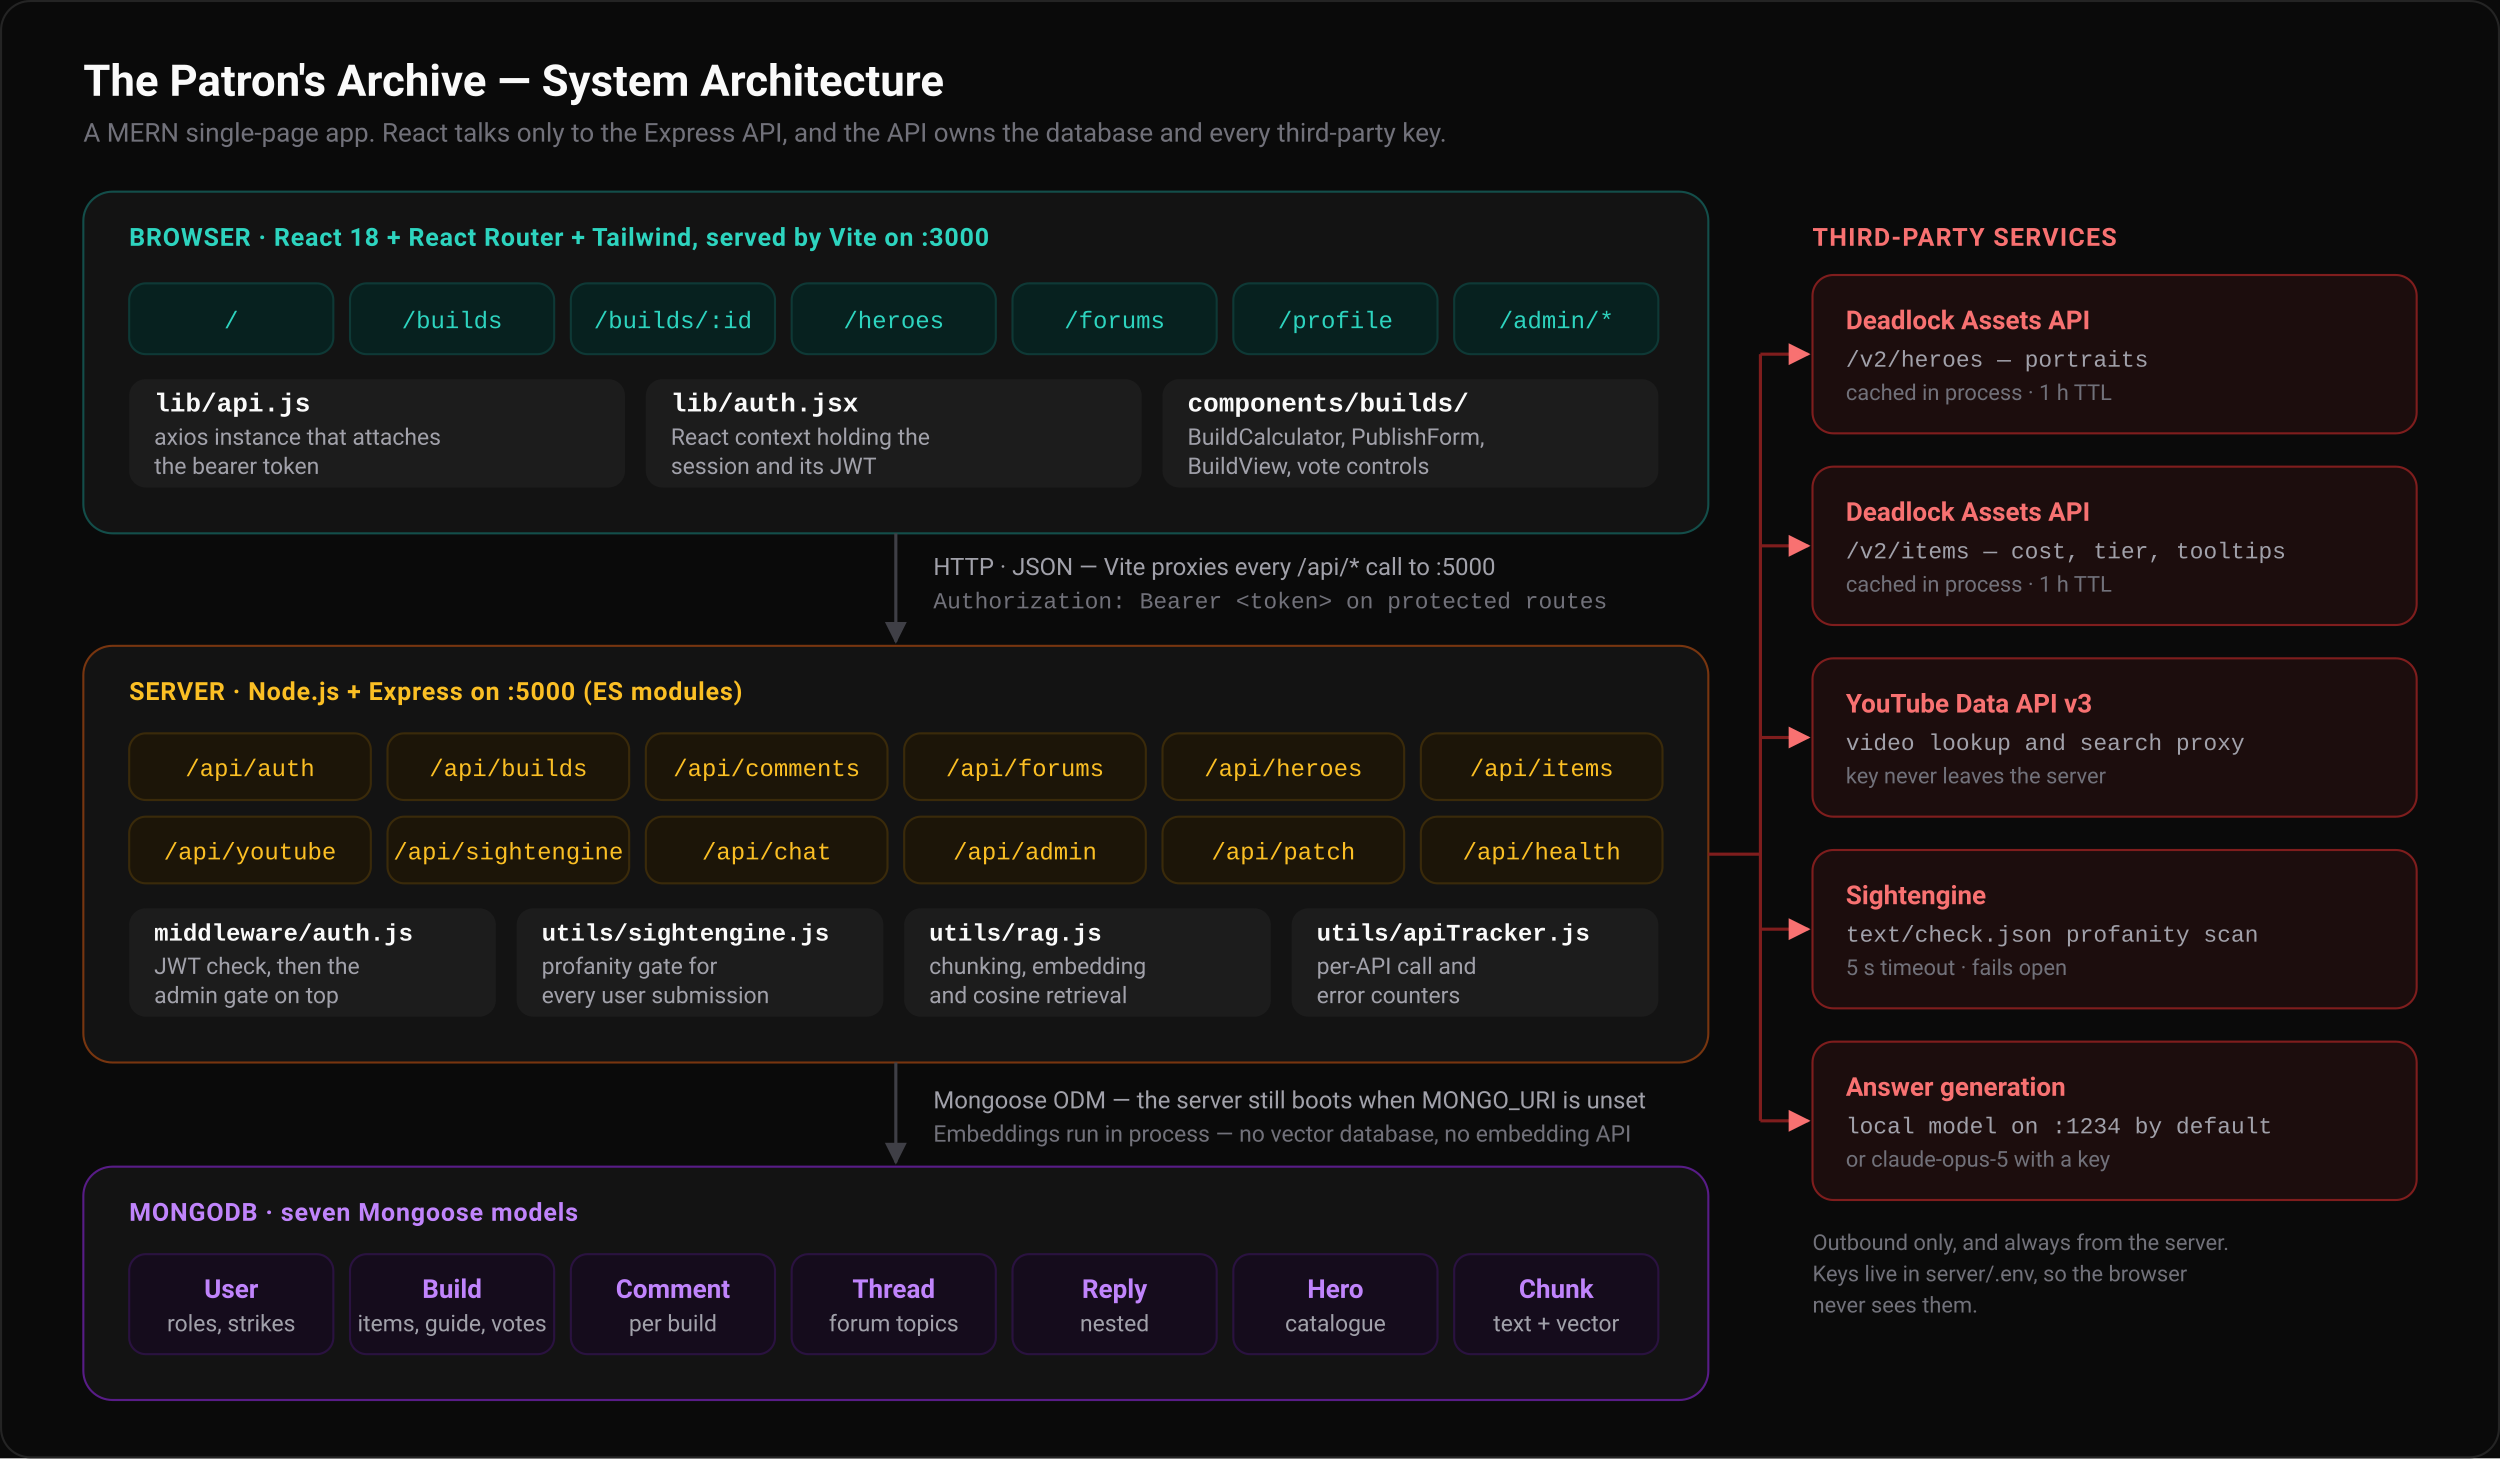
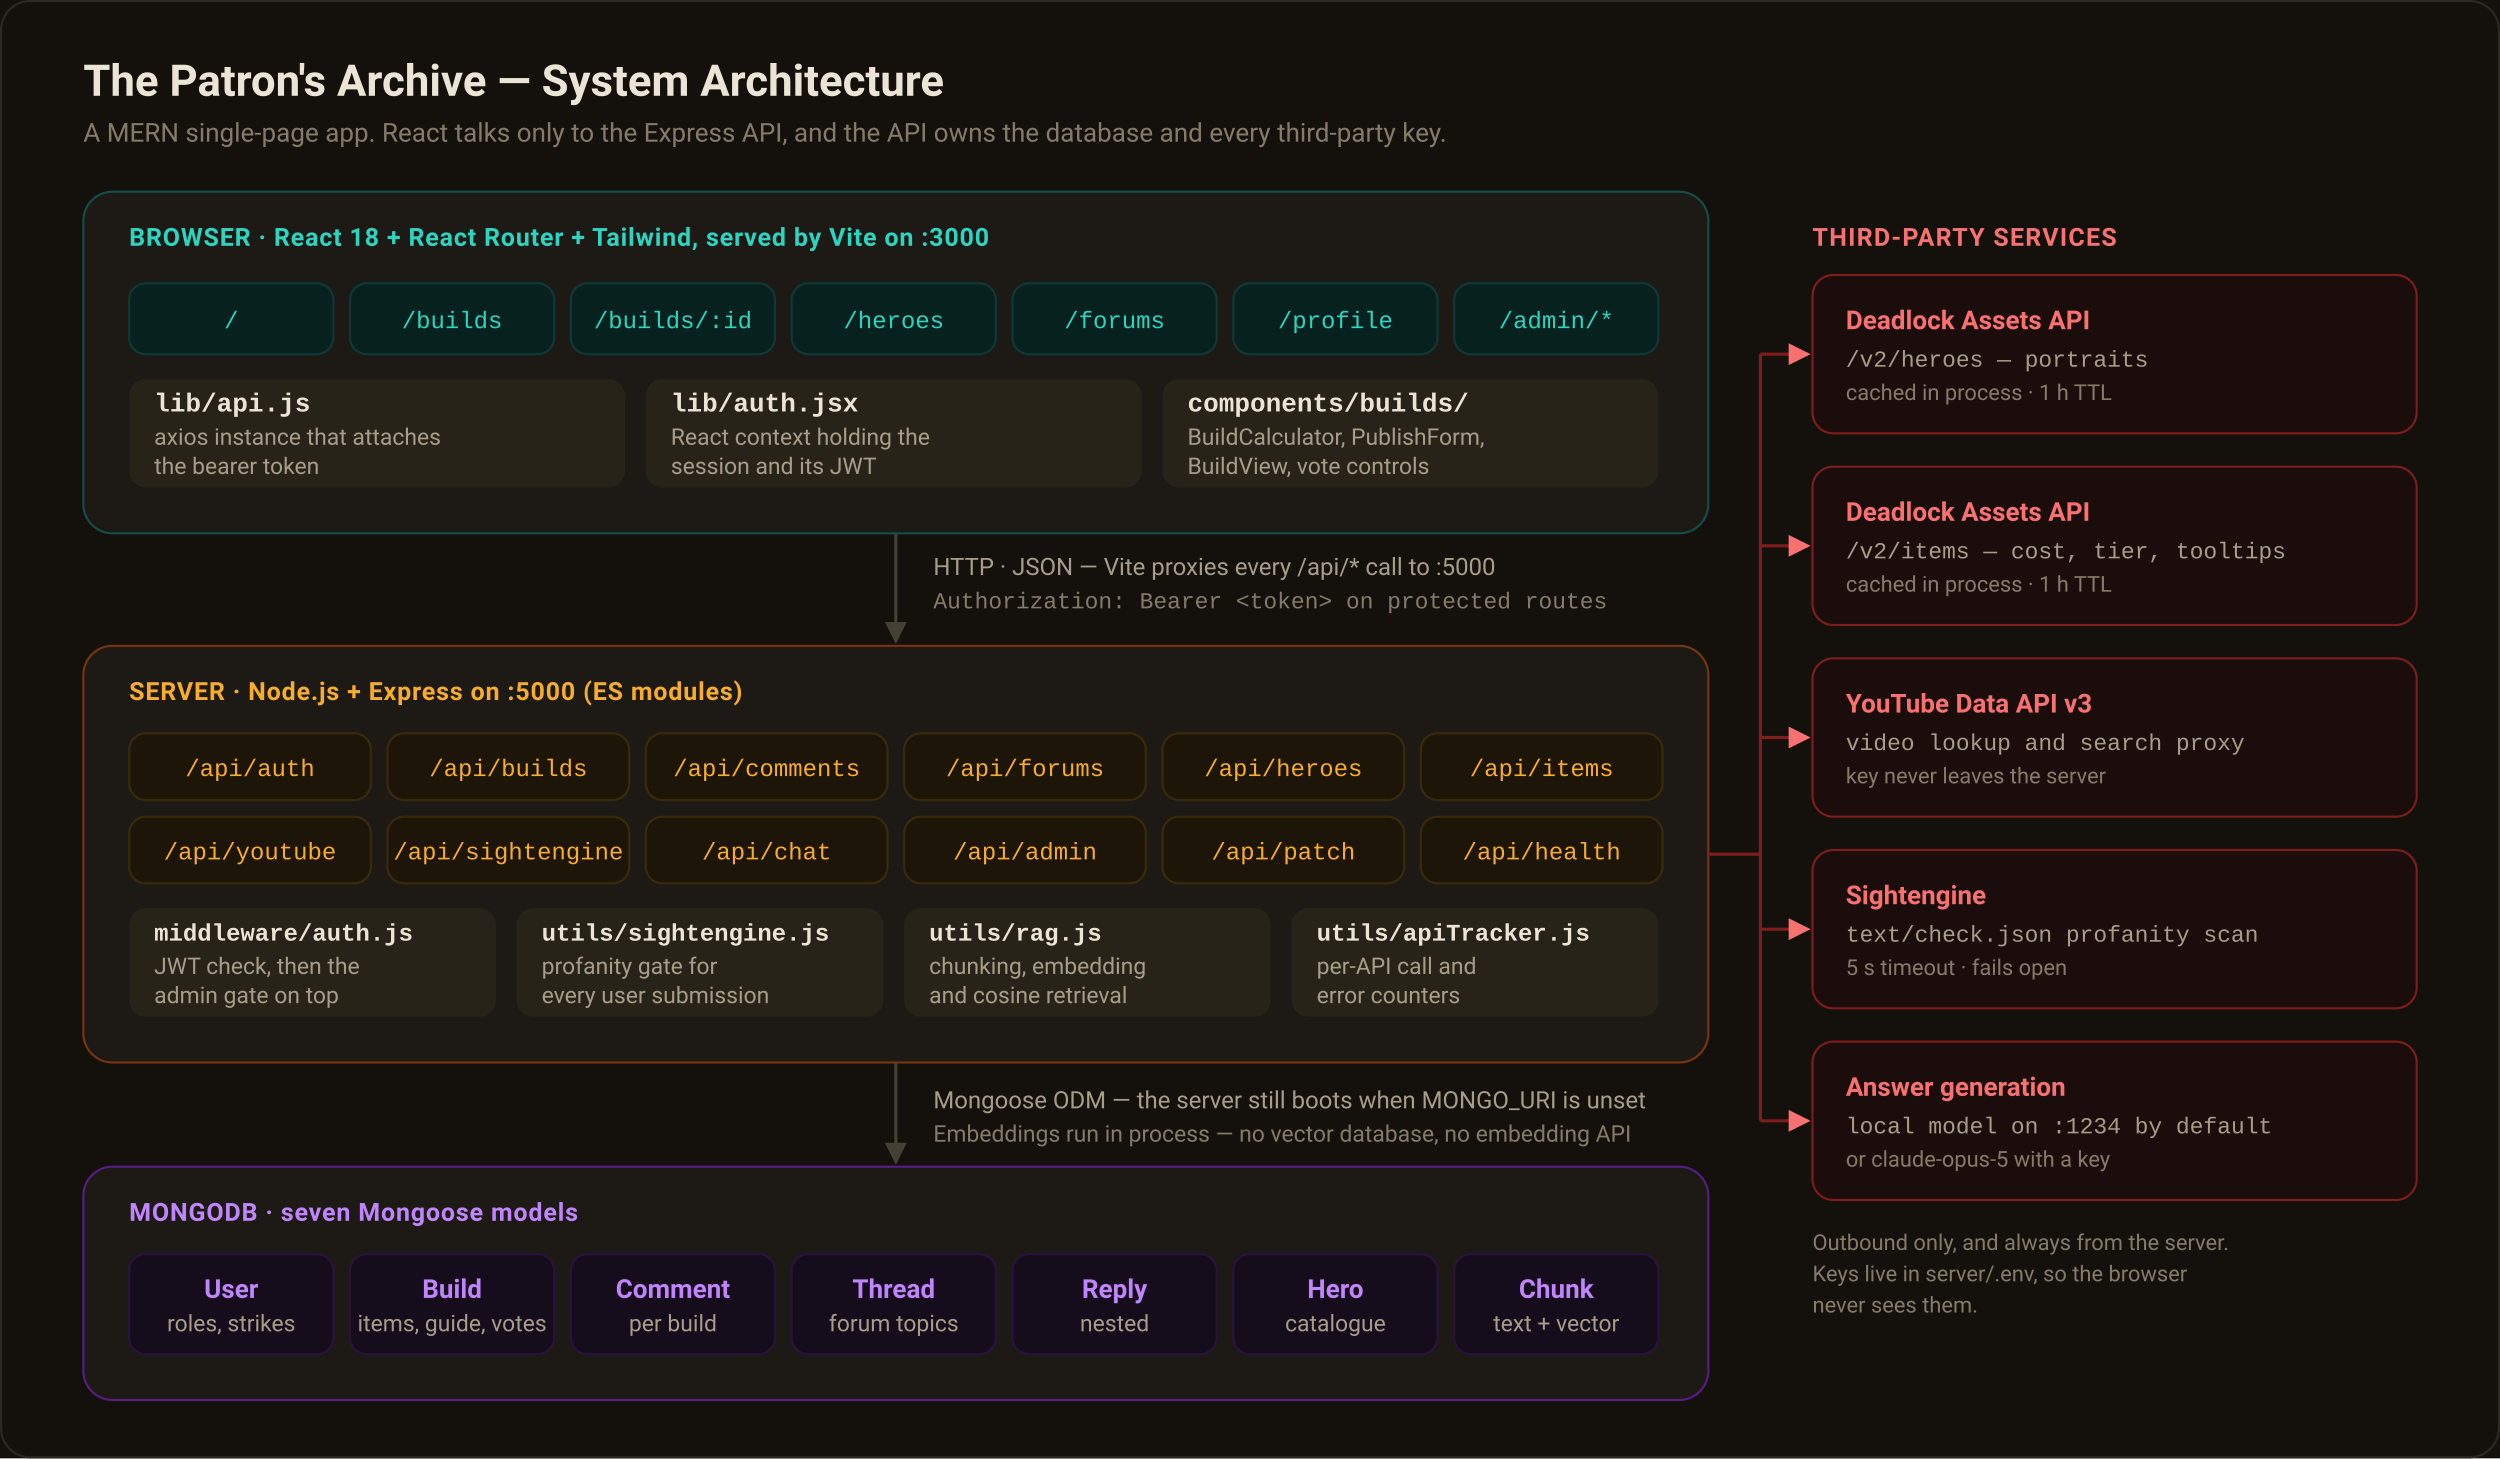
<svg xmlns="http://www.w3.org/2000/svg" width="1200" height="700" viewBox="0 0 1200 700" role="img">
  <defs>
    <marker id="ar-line" viewBox="0 0 10 10" refX="9" refY="5" markerWidth="7" markerHeight="7" orient="auto-start-reverse">
-       <path d="M 0 0 L 10 5 L 0 10 z" fill="#3f3f46" />
+       <path d="M 0 0 L 10 5 L 0 10 z" fill="#453f35" />
    </marker>
    <marker id="ar-client" viewBox="0 0 10 10" refX="9" refY="5" markerWidth="7" markerHeight="7" orient="auto-start-reverse">
      <path d="M 0 0 L 10 5 L 0 10 z" fill="#2dd4bf" />
    </marker>
    <marker id="ar-server" viewBox="0 0 10 10" refX="9" refY="5" markerWidth="7" markerHeight="7" orient="auto-start-reverse">
-       <path d="M 0 0 L 10 5 L 0 10 z" fill="#fbbf24" />
+       <path d="M 0 0 L 10 5 L 0 10 z" fill="#f7ac2e" />
    </marker>
    <marker id="ar-db" viewBox="0 0 10 10" refX="9" refY="5" markerWidth="7" markerHeight="7" orient="auto-start-reverse">
      <path d="M 0 0 L 10 5 L 0 10 z" fill="#c084fc" />
    </marker>
    <marker id="ar-ext" viewBox="0 0 10 10" refX="9" refY="5" markerWidth="7" markerHeight="7" orient="auto-start-reverse">
      <path d="M 0 0 L 10 5 L 0 10 z" fill="#f87171" />
    </marker>
  </defs>
-   <rect width="1200" height="700" fill="#0a0a0a" />
-   <rect x="0.5" y="0.5" width="1199" height="699" rx="14" fill="none" stroke="#242424" />
-   <text x="40" y="46" font-family="ui-sans-serif,-apple-system,'Segoe UI',Roboto,Helvetica,Arial,sans-serif" font-size="21" fill="#fafafa" font-weight="700">The Patron's Archive — System Architecture</text>
-   <text x="40" y="68" font-family="ui-sans-serif,-apple-system,'Segoe UI',Roboto,Helvetica,Arial,sans-serif" font-size="12.5" fill="#71717a" font-weight="400">A MERN single-page app. React talks only to the Express API, and the API owns the database and every third-party key.</text>
-   <rect x="40" y="92" width="780" height="164" rx="14" fill="#131313" stroke="#134e4a" stroke-width="1" />
+   <rect width="1200" height="700" fill="#14110d" />
+   <rect x="0.5" y="0.5" width="1199" height="699" rx="14" fill="none" stroke="#2c2822" />
+   <text x="40" y="46" font-family="ui-sans-serif,-apple-system,'Segoe UI',Roboto,Helvetica,Arial,sans-serif" font-size="21" fill="#ece5d6" font-weight="700">The Patron's Archive — System Architecture</text>
+   <text x="40" y="68" font-family="ui-sans-serif,-apple-system,'Segoe UI',Roboto,Helvetica,Arial,sans-serif" font-size="12.5" fill="#857b68" font-weight="400">A MERN single-page app. React talks only to the Express API, and the API owns the database and every third-party key.</text>
+   <rect x="40" y="92" width="780" height="164" rx="14" fill="#1d1a16" stroke="#134e4a" stroke-width="1" />
  <text x="62" y="118" font-family="ui-sans-serif,-apple-system,'Segoe UI',Roboto,Helvetica,Arial,sans-serif" font-size="12" fill="#2dd4bf" font-weight="600" letter-spacing="0.4">BROWSER · React 18 + React Router + Tailwind, served by Vite on :3000</text>
  <rect x="62" y="136" width="98" height="34" rx="8" fill="#07211f" stroke="#0e3936" stroke-width="1" />
  <text x="111" y="157.5" font-family="ui-monospace,SFMono-Regular,'Cascadia Mono',Consolas,'Liberation Mono',monospace" font-size="11.5" fill="#2dd4bf" font-weight="500" text-anchor="middle">/</text>
  <rect x="168" y="136" width="98" height="34" rx="8" fill="#07211f" stroke="#0e3936" stroke-width="1" />
  <text x="217" y="157.5" font-family="ui-monospace,SFMono-Regular,'Cascadia Mono',Consolas,'Liberation Mono',monospace" font-size="11.5" fill="#2dd4bf" font-weight="500" text-anchor="middle">/builds</text>
  <rect x="274" y="136" width="98" height="34" rx="8" fill="#07211f" stroke="#0e3936" stroke-width="1" />
  <text x="323" y="157.5" font-family="ui-monospace,SFMono-Regular,'Cascadia Mono',Consolas,'Liberation Mono',monospace" font-size="11.5" fill="#2dd4bf" font-weight="500" text-anchor="middle">/builds/:id</text>
  <rect x="380" y="136" width="98" height="34" rx="8" fill="#07211f" stroke="#0e3936" stroke-width="1" />
  <text x="429" y="157.5" font-family="ui-monospace,SFMono-Regular,'Cascadia Mono',Consolas,'Liberation Mono',monospace" font-size="11.5" fill="#2dd4bf" font-weight="500" text-anchor="middle">/heroes</text>
  <rect x="486" y="136" width="98" height="34" rx="8" fill="#07211f" stroke="#0e3936" stroke-width="1" />
  <text x="535" y="157.5" font-family="ui-monospace,SFMono-Regular,'Cascadia Mono',Consolas,'Liberation Mono',monospace" font-size="11.5" fill="#2dd4bf" font-weight="500" text-anchor="middle">/forums</text>
  <rect x="592" y="136" width="98" height="34" rx="8" fill="#07211f" stroke="#0e3936" stroke-width="1" />
  <text x="641" y="157.5" font-family="ui-monospace,SFMono-Regular,'Cascadia Mono',Consolas,'Liberation Mono',monospace" font-size="11.5" fill="#2dd4bf" font-weight="500" text-anchor="middle">/profile</text>
  <rect x="698" y="136" width="98" height="34" rx="8" fill="#07211f" stroke="#0e3936" stroke-width="1" />
  <text x="747" y="157.5" font-family="ui-monospace,SFMono-Regular,'Cascadia Mono',Consolas,'Liberation Mono',monospace" font-size="11.5" fill="#2dd4bf" font-weight="500" text-anchor="middle">/admin/*</text>
-   <rect x="62" y="182" width="238" height="52" rx="8" fill="#1c1c1c" />
-   <text x="74" y="197.5" font-family="ui-monospace,SFMono-Regular,'Cascadia Mono',Consolas,'Liberation Mono',monospace" font-size="12.5" fill="#fafafa" font-weight="600">lib/api.js</text>
-   <text x="74" y="213.5" font-family="ui-sans-serif,-apple-system,'Segoe UI',Roboto,Helvetica,Arial,sans-serif" font-size="11" fill="#a1a1aa" font-weight="400">axios instance that attaches</text>
-   <text x="74" y="227.5" font-family="ui-sans-serif,-apple-system,'Segoe UI',Roboto,Helvetica,Arial,sans-serif" font-size="11" fill="#a1a1aa" font-weight="400">the bearer token</text>
-   <rect x="310" y="182" width="238" height="52" rx="8" fill="#1c1c1c" />
-   <text x="322" y="197.5" font-family="ui-monospace,SFMono-Regular,'Cascadia Mono',Consolas,'Liberation Mono',monospace" font-size="12.5" fill="#fafafa" font-weight="600">lib/auth.jsx</text>
-   <text x="322" y="213.5" font-family="ui-sans-serif,-apple-system,'Segoe UI',Roboto,Helvetica,Arial,sans-serif" font-size="11" fill="#a1a1aa" font-weight="400">React context holding the</text>
-   <text x="322" y="227.5" font-family="ui-sans-serif,-apple-system,'Segoe UI',Roboto,Helvetica,Arial,sans-serif" font-size="11" fill="#a1a1aa" font-weight="400">session and its JWT</text>
-   <rect x="558" y="182" width="238" height="52" rx="8" fill="#1c1c1c" />
-   <text x="570" y="197.5" font-family="ui-monospace,SFMono-Regular,'Cascadia Mono',Consolas,'Liberation Mono',monospace" font-size="12.5" fill="#fafafa" font-weight="600">components/builds/</text>
-   <text x="570" y="213.5" font-family="ui-sans-serif,-apple-system,'Segoe UI',Roboto,Helvetica,Arial,sans-serif" font-size="11" fill="#a1a1aa" font-weight="400">BuildCalculator, PublishForm,</text>
-   <text x="570" y="227.5" font-family="ui-sans-serif,-apple-system,'Segoe UI',Roboto,Helvetica,Arial,sans-serif" font-size="11" fill="#a1a1aa" font-weight="400">BuildView, vote controls</text>
-   <line x1="430" y1="256" x2="430" y2="308" stroke="#3f3f46" stroke-width="1.5" marker-end="url(#ar-line)" />
-   <text x="448" y="276" font-family="ui-sans-serif,-apple-system,'Segoe UI',Roboto,Helvetica,Arial,sans-serif" font-size="11.5" fill="#a1a1aa" font-weight="400">HTTP · JSON — Vite proxies every /api/* call to :5000</text>
-   <text x="448" y="292" font-family="ui-monospace,SFMono-Regular,'Cascadia Mono',Consolas,'Liberation Mono',monospace" font-size="11" fill="#71717a" font-weight="400">Authorization: Bearer &lt;token&gt;  on protected routes</text>
-   <rect x="40" y="310" width="780" height="200" rx="14" fill="#131313" stroke="#78350f" stroke-width="1" />
-   <text x="62" y="336" font-family="ui-sans-serif,-apple-system,'Segoe UI',Roboto,Helvetica,Arial,sans-serif" font-size="12" fill="#fbbf24" font-weight="600" letter-spacing="0.4">SERVER · Node.js + Express on :5000  (ES modules)</text>
+   <rect x="62" y="182" width="238" height="52" rx="8" fill="#282319" />
+   <text x="74" y="197.5" font-family="ui-monospace,SFMono-Regular,'Cascadia Mono',Consolas,'Liberation Mono',monospace" font-size="12.5" fill="#ece5d6" font-weight="600">lib/api.js</text>
+   <text x="74" y="213.5" font-family="ui-sans-serif,-apple-system,'Segoe UI',Roboto,Helvetica,Arial,sans-serif" font-size="11" fill="#a89d88" font-weight="400">axios instance that attaches</text>
+   <text x="74" y="227.5" font-family="ui-sans-serif,-apple-system,'Segoe UI',Roboto,Helvetica,Arial,sans-serif" font-size="11" fill="#a89d88" font-weight="400">the bearer token</text>
+   <rect x="310" y="182" width="238" height="52" rx="8" fill="#282319" />
+   <text x="322" y="197.5" font-family="ui-monospace,SFMono-Regular,'Cascadia Mono',Consolas,'Liberation Mono',monospace" font-size="12.5" fill="#ece5d6" font-weight="600">lib/auth.jsx</text>
+   <text x="322" y="213.5" font-family="ui-sans-serif,-apple-system,'Segoe UI',Roboto,Helvetica,Arial,sans-serif" font-size="11" fill="#a89d88" font-weight="400">React context holding the</text>
+   <text x="322" y="227.5" font-family="ui-sans-serif,-apple-system,'Segoe UI',Roboto,Helvetica,Arial,sans-serif" font-size="11" fill="#a89d88" font-weight="400">session and its JWT</text>
+   <rect x="558" y="182" width="238" height="52" rx="8" fill="#282319" />
+   <text x="570" y="197.5" font-family="ui-monospace,SFMono-Regular,'Cascadia Mono',Consolas,'Liberation Mono',monospace" font-size="12.5" fill="#ece5d6" font-weight="600">components/builds/</text>
+   <text x="570" y="213.5" font-family="ui-sans-serif,-apple-system,'Segoe UI',Roboto,Helvetica,Arial,sans-serif" font-size="11" fill="#a89d88" font-weight="400">BuildCalculator, PublishForm,</text>
+   <text x="570" y="227.5" font-family="ui-sans-serif,-apple-system,'Segoe UI',Roboto,Helvetica,Arial,sans-serif" font-size="11" fill="#a89d88" font-weight="400">BuildView, vote controls</text>
+   <line x1="430" y1="256" x2="430" y2="308" stroke="#453f35" stroke-width="1.5" marker-end="url(#ar-line)" />
+   <text x="448" y="276" font-family="ui-sans-serif,-apple-system,'Segoe UI',Roboto,Helvetica,Arial,sans-serif" font-size="11.5" fill="#a89d88" font-weight="400">HTTP · JSON — Vite proxies every /api/* call to :5000</text>
+   <text x="448" y="292" font-family="ui-monospace,SFMono-Regular,'Cascadia Mono',Consolas,'Liberation Mono',monospace" font-size="11" fill="#857b68" font-weight="400">Authorization: Bearer &lt;token&gt;  on protected routes</text>
+   <rect x="40" y="310" width="780" height="200" rx="14" fill="#1d1a16" stroke="#78350f" stroke-width="1" />
+   <text x="62" y="336" font-family="ui-sans-serif,-apple-system,'Segoe UI',Roboto,Helvetica,Arial,sans-serif" font-size="12" fill="#f7ac2e" font-weight="600" letter-spacing="0.4">SERVER · Node.js + Express on :5000  (ES modules)</text>
  <rect x="62" y="352" width="116" height="32" rx="8" fill="#1c1508" stroke="#3a2a0a" stroke-width="1" />
-   <text x="120" y="372.5" font-family="ui-monospace,SFMono-Regular,'Cascadia Mono',Consolas,'Liberation Mono',monospace" font-size="11.5" fill="#fbbf24" font-weight="500" text-anchor="middle">/api/auth</text>
+   <text x="120" y="372.5" font-family="ui-monospace,SFMono-Regular,'Cascadia Mono',Consolas,'Liberation Mono',monospace" font-size="11.5" fill="#f7ac2e" font-weight="500" text-anchor="middle">/api/auth</text>
  <rect x="186" y="352" width="116" height="32" rx="8" fill="#1c1508" stroke="#3a2a0a" stroke-width="1" />
-   <text x="244" y="372.5" font-family="ui-monospace,SFMono-Regular,'Cascadia Mono',Consolas,'Liberation Mono',monospace" font-size="11.5" fill="#fbbf24" font-weight="500" text-anchor="middle">/api/builds</text>
+   <text x="244" y="372.5" font-family="ui-monospace,SFMono-Regular,'Cascadia Mono',Consolas,'Liberation Mono',monospace" font-size="11.5" fill="#f7ac2e" font-weight="500" text-anchor="middle">/api/builds</text>
  <rect x="310" y="352" width="116" height="32" rx="8" fill="#1c1508" stroke="#3a2a0a" stroke-width="1" />
-   <text x="368" y="372.5" font-family="ui-monospace,SFMono-Regular,'Cascadia Mono',Consolas,'Liberation Mono',monospace" font-size="11.5" fill="#fbbf24" font-weight="500" text-anchor="middle">/api/comments</text>
+   <text x="368" y="372.5" font-family="ui-monospace,SFMono-Regular,'Cascadia Mono',Consolas,'Liberation Mono',monospace" font-size="11.5" fill="#f7ac2e" font-weight="500" text-anchor="middle">/api/comments</text>
  <rect x="434" y="352" width="116" height="32" rx="8" fill="#1c1508" stroke="#3a2a0a" stroke-width="1" />
-   <text x="492" y="372.5" font-family="ui-monospace,SFMono-Regular,'Cascadia Mono',Consolas,'Liberation Mono',monospace" font-size="11.5" fill="#fbbf24" font-weight="500" text-anchor="middle">/api/forums</text>
+   <text x="492" y="372.5" font-family="ui-monospace,SFMono-Regular,'Cascadia Mono',Consolas,'Liberation Mono',monospace" font-size="11.5" fill="#f7ac2e" font-weight="500" text-anchor="middle">/api/forums</text>
  <rect x="558" y="352" width="116" height="32" rx="8" fill="#1c1508" stroke="#3a2a0a" stroke-width="1" />
-   <text x="616" y="372.5" font-family="ui-monospace,SFMono-Regular,'Cascadia Mono',Consolas,'Liberation Mono',monospace" font-size="11.5" fill="#fbbf24" font-weight="500" text-anchor="middle">/api/heroes</text>
+   <text x="616" y="372.5" font-family="ui-monospace,SFMono-Regular,'Cascadia Mono',Consolas,'Liberation Mono',monospace" font-size="11.5" fill="#f7ac2e" font-weight="500" text-anchor="middle">/api/heroes</text>
  <rect x="682" y="352" width="116" height="32" rx="8" fill="#1c1508" stroke="#3a2a0a" stroke-width="1" />
-   <text x="740" y="372.5" font-family="ui-monospace,SFMono-Regular,'Cascadia Mono',Consolas,'Liberation Mono',monospace" font-size="11.5" fill="#fbbf24" font-weight="500" text-anchor="middle">/api/items</text>
+   <text x="740" y="372.5" font-family="ui-monospace,SFMono-Regular,'Cascadia Mono',Consolas,'Liberation Mono',monospace" font-size="11.5" fill="#f7ac2e" font-weight="500" text-anchor="middle">/api/items</text>
  <rect x="62" y="392" width="116" height="32" rx="8" fill="#1c1508" stroke="#3a2a0a" stroke-width="1" />
-   <text x="120" y="412.5" font-family="ui-monospace,SFMono-Regular,'Cascadia Mono',Consolas,'Liberation Mono',monospace" font-size="11.5" fill="#fbbf24" font-weight="500" text-anchor="middle">/api/youtube</text>
+   <text x="120" y="412.5" font-family="ui-monospace,SFMono-Regular,'Cascadia Mono',Consolas,'Liberation Mono',monospace" font-size="11.5" fill="#f7ac2e" font-weight="500" text-anchor="middle">/api/youtube</text>
  <rect x="186" y="392" width="116" height="32" rx="8" fill="#1c1508" stroke="#3a2a0a" stroke-width="1" />
-   <text x="244" y="412.5" font-family="ui-monospace,SFMono-Regular,'Cascadia Mono',Consolas,'Liberation Mono',monospace" font-size="11.5" fill="#fbbf24" font-weight="500" text-anchor="middle">/api/sightengine</text>
+   <text x="244" y="412.5" font-family="ui-monospace,SFMono-Regular,'Cascadia Mono',Consolas,'Liberation Mono',monospace" font-size="11.5" fill="#f7ac2e" font-weight="500" text-anchor="middle">/api/sightengine</text>
  <rect x="310" y="392" width="116" height="32" rx="8" fill="#1c1508" stroke="#3a2a0a" stroke-width="1" />
-   <text x="368" y="412.5" font-family="ui-monospace,SFMono-Regular,'Cascadia Mono',Consolas,'Liberation Mono',monospace" font-size="11.5" fill="#fbbf24" font-weight="500" text-anchor="middle">/api/chat</text>
+   <text x="368" y="412.5" font-family="ui-monospace,SFMono-Regular,'Cascadia Mono',Consolas,'Liberation Mono',monospace" font-size="11.5" fill="#f7ac2e" font-weight="500" text-anchor="middle">/api/chat</text>
  <rect x="434" y="392" width="116" height="32" rx="8" fill="#1c1508" stroke="#3a2a0a" stroke-width="1" />
-   <text x="492" y="412.5" font-family="ui-monospace,SFMono-Regular,'Cascadia Mono',Consolas,'Liberation Mono',monospace" font-size="11.5" fill="#fbbf24" font-weight="500" text-anchor="middle">/api/admin</text>
+   <text x="492" y="412.5" font-family="ui-monospace,SFMono-Regular,'Cascadia Mono',Consolas,'Liberation Mono',monospace" font-size="11.5" fill="#f7ac2e" font-weight="500" text-anchor="middle">/api/admin</text>
  <rect x="558" y="392" width="116" height="32" rx="8" fill="#1c1508" stroke="#3a2a0a" stroke-width="1" />
-   <text x="616" y="412.5" font-family="ui-monospace,SFMono-Regular,'Cascadia Mono',Consolas,'Liberation Mono',monospace" font-size="11.5" fill="#fbbf24" font-weight="500" text-anchor="middle">/api/patch</text>
+   <text x="616" y="412.5" font-family="ui-monospace,SFMono-Regular,'Cascadia Mono',Consolas,'Liberation Mono',monospace" font-size="11.5" fill="#f7ac2e" font-weight="500" text-anchor="middle">/api/patch</text>
  <rect x="682" y="392" width="116" height="32" rx="8" fill="#1c1508" stroke="#3a2a0a" stroke-width="1" />
-   <text x="740" y="412.5" font-family="ui-monospace,SFMono-Regular,'Cascadia Mono',Consolas,'Liberation Mono',monospace" font-size="11.5" fill="#fbbf24" font-weight="500" text-anchor="middle">/api/health</text>
-   <rect x="62" y="436" width="176" height="52" rx="8" fill="#1c1c1c" />
-   <text x="74" y="451.5" font-family="ui-monospace,SFMono-Regular,'Cascadia Mono',Consolas,'Liberation Mono',monospace" font-size="11.5" fill="#fafafa" font-weight="600">middleware/auth.js</text>
-   <text x="74" y="467.5" font-family="ui-sans-serif,-apple-system,'Segoe UI',Roboto,Helvetica,Arial,sans-serif" font-size="11" fill="#a1a1aa" font-weight="400">JWT check, then the</text>
-   <text x="74" y="481.5" font-family="ui-sans-serif,-apple-system,'Segoe UI',Roboto,Helvetica,Arial,sans-serif" font-size="11" fill="#a1a1aa" font-weight="400">admin gate on top</text>
-   <rect x="248" y="436" width="176" height="52" rx="8" fill="#1c1c1c" />
-   <text x="260" y="451.5" font-family="ui-monospace,SFMono-Regular,'Cascadia Mono',Consolas,'Liberation Mono',monospace" font-size="11.5" fill="#fafafa" font-weight="600">utils/sightengine.js</text>
-   <text x="260" y="467.5" font-family="ui-sans-serif,-apple-system,'Segoe UI',Roboto,Helvetica,Arial,sans-serif" font-size="11" fill="#a1a1aa" font-weight="400">profanity gate for</text>
-   <text x="260" y="481.5" font-family="ui-sans-serif,-apple-system,'Segoe UI',Roboto,Helvetica,Arial,sans-serif" font-size="11" fill="#a1a1aa" font-weight="400">every user submission</text>
-   <rect x="434" y="436" width="176" height="52" rx="8" fill="#1c1c1c" />
-   <text x="446" y="451.5" font-family="ui-monospace,SFMono-Regular,'Cascadia Mono',Consolas,'Liberation Mono',monospace" font-size="11.5" fill="#fafafa" font-weight="600">utils/rag.js</text>
-   <text x="446" y="467.5" font-family="ui-sans-serif,-apple-system,'Segoe UI',Roboto,Helvetica,Arial,sans-serif" font-size="11" fill="#a1a1aa" font-weight="400">chunking, embedding</text>
-   <text x="446" y="481.5" font-family="ui-sans-serif,-apple-system,'Segoe UI',Roboto,Helvetica,Arial,sans-serif" font-size="11" fill="#a1a1aa" font-weight="400">and cosine retrieval</text>
-   <rect x="620" y="436" width="176" height="52" rx="8" fill="#1c1c1c" />
-   <text x="632" y="451.5" font-family="ui-monospace,SFMono-Regular,'Cascadia Mono',Consolas,'Liberation Mono',monospace" font-size="11.5" fill="#fafafa" font-weight="600">utils/apiTracker.js</text>
-   <text x="632" y="467.5" font-family="ui-sans-serif,-apple-system,'Segoe UI',Roboto,Helvetica,Arial,sans-serif" font-size="11" fill="#a1a1aa" font-weight="400">per-API call and</text>
-   <text x="632" y="481.5" font-family="ui-sans-serif,-apple-system,'Segoe UI',Roboto,Helvetica,Arial,sans-serif" font-size="11" fill="#a1a1aa" font-weight="400">error counters</text>
-   <line x1="430" y1="510" x2="430" y2="558" stroke="#3f3f46" stroke-width="1.5" marker-end="url(#ar-line)" />
-   <text x="448" y="532" font-family="ui-sans-serif,-apple-system,'Segoe UI',Roboto,Helvetica,Arial,sans-serif" font-size="11.5" fill="#a1a1aa" font-weight="400">Mongoose ODM — the server still boots when MONGO_URI is unset</text>
-   <text x="448" y="548" font-family="ui-sans-serif,-apple-system,'Segoe UI',Roboto,Helvetica,Arial,sans-serif" font-size="11" fill="#71717a" font-weight="400">Embeddings run in process — no vector database, no embedding API</text>
-   <rect x="40" y="560" width="780" height="112" rx="14" fill="#131313" stroke="#581c87" stroke-width="1" />
+   <text x="740" y="412.5" font-family="ui-monospace,SFMono-Regular,'Cascadia Mono',Consolas,'Liberation Mono',monospace" font-size="11.5" fill="#f7ac2e" font-weight="500" text-anchor="middle">/api/health</text>
+   <rect x="62" y="436" width="176" height="52" rx="8" fill="#282319" />
+   <text x="74" y="451.5" font-family="ui-monospace,SFMono-Regular,'Cascadia Mono',Consolas,'Liberation Mono',monospace" font-size="11.5" fill="#ece5d6" font-weight="600">middleware/auth.js</text>
+   <text x="74" y="467.5" font-family="ui-sans-serif,-apple-system,'Segoe UI',Roboto,Helvetica,Arial,sans-serif" font-size="11" fill="#a89d88" font-weight="400">JWT check, then the</text>
+   <text x="74" y="481.5" font-family="ui-sans-serif,-apple-system,'Segoe UI',Roboto,Helvetica,Arial,sans-serif" font-size="11" fill="#a89d88" font-weight="400">admin gate on top</text>
+   <rect x="248" y="436" width="176" height="52" rx="8" fill="#282319" />
+   <text x="260" y="451.5" font-family="ui-monospace,SFMono-Regular,'Cascadia Mono',Consolas,'Liberation Mono',monospace" font-size="11.5" fill="#ece5d6" font-weight="600">utils/sightengine.js</text>
+   <text x="260" y="467.5" font-family="ui-sans-serif,-apple-system,'Segoe UI',Roboto,Helvetica,Arial,sans-serif" font-size="11" fill="#a89d88" font-weight="400">profanity gate for</text>
+   <text x="260" y="481.5" font-family="ui-sans-serif,-apple-system,'Segoe UI',Roboto,Helvetica,Arial,sans-serif" font-size="11" fill="#a89d88" font-weight="400">every user submission</text>
+   <rect x="434" y="436" width="176" height="52" rx="8" fill="#282319" />
+   <text x="446" y="451.5" font-family="ui-monospace,SFMono-Regular,'Cascadia Mono',Consolas,'Liberation Mono',monospace" font-size="11.5" fill="#ece5d6" font-weight="600">utils/rag.js</text>
+   <text x="446" y="467.5" font-family="ui-sans-serif,-apple-system,'Segoe UI',Roboto,Helvetica,Arial,sans-serif" font-size="11" fill="#a89d88" font-weight="400">chunking, embedding</text>
+   <text x="446" y="481.5" font-family="ui-sans-serif,-apple-system,'Segoe UI',Roboto,Helvetica,Arial,sans-serif" font-size="11" fill="#a89d88" font-weight="400">and cosine retrieval</text>
+   <rect x="620" y="436" width="176" height="52" rx="8" fill="#282319" />
+   <text x="632" y="451.5" font-family="ui-monospace,SFMono-Regular,'Cascadia Mono',Consolas,'Liberation Mono',monospace" font-size="11.5" fill="#ece5d6" font-weight="600">utils/apiTracker.js</text>
+   <text x="632" y="467.5" font-family="ui-sans-serif,-apple-system,'Segoe UI',Roboto,Helvetica,Arial,sans-serif" font-size="11" fill="#a89d88" font-weight="400">per-API call and</text>
+   <text x="632" y="481.5" font-family="ui-sans-serif,-apple-system,'Segoe UI',Roboto,Helvetica,Arial,sans-serif" font-size="11" fill="#a89d88" font-weight="400">error counters</text>
+   <line x1="430" y1="510" x2="430" y2="558" stroke="#453f35" stroke-width="1.5" marker-end="url(#ar-line)" />
+   <text x="448" y="532" font-family="ui-sans-serif,-apple-system,'Segoe UI',Roboto,Helvetica,Arial,sans-serif" font-size="11.5" fill="#a89d88" font-weight="400">Mongoose ODM — the server still boots when MONGO_URI is unset</text>
+   <text x="448" y="548" font-family="ui-sans-serif,-apple-system,'Segoe UI',Roboto,Helvetica,Arial,sans-serif" font-size="11" fill="#857b68" font-weight="400">Embeddings run in process — no vector database, no embedding API</text>
+   <rect x="40" y="560" width="780" height="112" rx="14" fill="#1d1a16" stroke="#581c87" stroke-width="1" />
  <text x="62" y="586" font-family="ui-sans-serif,-apple-system,'Segoe UI',Roboto,Helvetica,Arial,sans-serif" font-size="12" fill="#c084fc" font-weight="600" letter-spacing="0.4">MONGODB · seven Mongoose models</text>
  <rect x="62" y="602" width="98" height="48" rx="8" fill="#150c1c" stroke="#2a1240" stroke-width="1" />
  <text x="111" y="623" font-family="ui-sans-serif,-apple-system,'Segoe UI',Roboto,Helvetica,Arial,sans-serif" font-size="12.5" fill="#c084fc" font-weight="600" text-anchor="middle">User</text>
-   <text x="111" y="639" font-family="ui-sans-serif,-apple-system,'Segoe UI',Roboto,Helvetica,Arial,sans-serif" font-size="11" fill="#a1a1aa" font-weight="400" text-anchor="middle">roles, strikes</text>
+   <text x="111" y="639" font-family="ui-sans-serif,-apple-system,'Segoe UI',Roboto,Helvetica,Arial,sans-serif" font-size="11" fill="#a89d88" font-weight="400" text-anchor="middle">roles, strikes</text>
  <rect x="168" y="602" width="98" height="48" rx="8" fill="#150c1c" stroke="#2a1240" stroke-width="1" />
  <text x="217" y="623" font-family="ui-sans-serif,-apple-system,'Segoe UI',Roboto,Helvetica,Arial,sans-serif" font-size="12.5" fill="#c084fc" font-weight="600" text-anchor="middle">Build</text>
-   <text x="217" y="639" font-family="ui-sans-serif,-apple-system,'Segoe UI',Roboto,Helvetica,Arial,sans-serif" font-size="11" fill="#a1a1aa" font-weight="400" text-anchor="middle">items, guide, votes</text>
+   <text x="217" y="639" font-family="ui-sans-serif,-apple-system,'Segoe UI',Roboto,Helvetica,Arial,sans-serif" font-size="11" fill="#a89d88" font-weight="400" text-anchor="middle">items, guide, votes</text>
  <rect x="274" y="602" width="98" height="48" rx="8" fill="#150c1c" stroke="#2a1240" stroke-width="1" />
  <text x="323" y="623" font-family="ui-sans-serif,-apple-system,'Segoe UI',Roboto,Helvetica,Arial,sans-serif" font-size="12.5" fill="#c084fc" font-weight="600" text-anchor="middle">Comment</text>
-   <text x="323" y="639" font-family="ui-sans-serif,-apple-system,'Segoe UI',Roboto,Helvetica,Arial,sans-serif" font-size="11" fill="#a1a1aa" font-weight="400" text-anchor="middle">per build</text>
+   <text x="323" y="639" font-family="ui-sans-serif,-apple-system,'Segoe UI',Roboto,Helvetica,Arial,sans-serif" font-size="11" fill="#a89d88" font-weight="400" text-anchor="middle">per build</text>
  <rect x="380" y="602" width="98" height="48" rx="8" fill="#150c1c" stroke="#2a1240" stroke-width="1" />
  <text x="429" y="623" font-family="ui-sans-serif,-apple-system,'Segoe UI',Roboto,Helvetica,Arial,sans-serif" font-size="12.5" fill="#c084fc" font-weight="600" text-anchor="middle">Thread</text>
-   <text x="429" y="639" font-family="ui-sans-serif,-apple-system,'Segoe UI',Roboto,Helvetica,Arial,sans-serif" font-size="11" fill="#a1a1aa" font-weight="400" text-anchor="middle">forum topics</text>
+   <text x="429" y="639" font-family="ui-sans-serif,-apple-system,'Segoe UI',Roboto,Helvetica,Arial,sans-serif" font-size="11" fill="#a89d88" font-weight="400" text-anchor="middle">forum topics</text>
  <rect x="486" y="602" width="98" height="48" rx="8" fill="#150c1c" stroke="#2a1240" stroke-width="1" />
  <text x="535" y="623" font-family="ui-sans-serif,-apple-system,'Segoe UI',Roboto,Helvetica,Arial,sans-serif" font-size="12.5" fill="#c084fc" font-weight="600" text-anchor="middle">Reply</text>
-   <text x="535" y="639" font-family="ui-sans-serif,-apple-system,'Segoe UI',Roboto,Helvetica,Arial,sans-serif" font-size="11" fill="#a1a1aa" font-weight="400" text-anchor="middle">nested</text>
+   <text x="535" y="639" font-family="ui-sans-serif,-apple-system,'Segoe UI',Roboto,Helvetica,Arial,sans-serif" font-size="11" fill="#a89d88" font-weight="400" text-anchor="middle">nested</text>
  <rect x="592" y="602" width="98" height="48" rx="8" fill="#150c1c" stroke="#2a1240" stroke-width="1" />
  <text x="641" y="623" font-family="ui-sans-serif,-apple-system,'Segoe UI',Roboto,Helvetica,Arial,sans-serif" font-size="12.5" fill="#c084fc" font-weight="600" text-anchor="middle">Hero</text>
-   <text x="641" y="639" font-family="ui-sans-serif,-apple-system,'Segoe UI',Roboto,Helvetica,Arial,sans-serif" font-size="11" fill="#a1a1aa" font-weight="400" text-anchor="middle">catalogue</text>
+   <text x="641" y="639" font-family="ui-sans-serif,-apple-system,'Segoe UI',Roboto,Helvetica,Arial,sans-serif" font-size="11" fill="#a89d88" font-weight="400" text-anchor="middle">catalogue</text>
  <rect x="698" y="602" width="98" height="48" rx="8" fill="#150c1c" stroke="#2a1240" stroke-width="1" />
  <text x="747" y="623" font-family="ui-sans-serif,-apple-system,'Segoe UI',Roboto,Helvetica,Arial,sans-serif" font-size="12.5" fill="#c084fc" font-weight="600" text-anchor="middle">Chunk</text>
-   <text x="747" y="639" font-family="ui-sans-serif,-apple-system,'Segoe UI',Roboto,Helvetica,Arial,sans-serif" font-size="11" fill="#a1a1aa" font-weight="400" text-anchor="middle">text + vector</text>
+   <text x="747" y="639" font-family="ui-sans-serif,-apple-system,'Segoe UI',Roboto,Helvetica,Arial,sans-serif" font-size="11" fill="#a89d88" font-weight="400" text-anchor="middle">text + vector</text>
  <text x="870" y="118" font-family="ui-sans-serif,-apple-system,'Segoe UI',Roboto,Helvetica,Arial,sans-serif" font-size="12" fill="#f87171" font-weight="600" letter-spacing="0.6">THIRD-PARTY SERVICES</text>
  <rect x="870" y="132" width="290" height="76" rx="10" fill="#1c0d0d" stroke="#7f1d1d" stroke-width="1" />
  <text x="886" y="158" font-family="ui-sans-serif,-apple-system,'Segoe UI',Roboto,Helvetica,Arial,sans-serif" font-size="12.5" fill="#f87171" font-weight="600">Deadlock Assets API</text>
-   <text x="886" y="176" font-family="ui-monospace,SFMono-Regular,'Cascadia Mono',Consolas,'Liberation Mono',monospace" font-size="11" fill="#a1a1aa" font-weight="400">/v2/heroes — portraits</text>
-   <text x="886" y="192" font-family="ui-sans-serif,-apple-system,'Segoe UI',Roboto,Helvetica,Arial,sans-serif" font-size="10.5" fill="#71717a" font-weight="400">cached in process · 1 h TTL</text>
+   <text x="886" y="176" font-family="ui-monospace,SFMono-Regular,'Cascadia Mono',Consolas,'Liberation Mono',monospace" font-size="11" fill="#a89d88" font-weight="400">/v2/heroes — portraits</text>
+   <text x="886" y="192" font-family="ui-sans-serif,-apple-system,'Segoe UI',Roboto,Helvetica,Arial,sans-serif" font-size="10.5" fill="#857b68" font-weight="400">cached in process · 1 h TTL</text>
  <rect x="870" y="224" width="290" height="76" rx="10" fill="#1c0d0d" stroke="#7f1d1d" stroke-width="1" />
  <text x="886" y="250" font-family="ui-sans-serif,-apple-system,'Segoe UI',Roboto,Helvetica,Arial,sans-serif" font-size="12.5" fill="#f87171" font-weight="600">Deadlock Assets API</text>
-   <text x="886" y="268" font-family="ui-monospace,SFMono-Regular,'Cascadia Mono',Consolas,'Liberation Mono',monospace" font-size="11" fill="#a1a1aa" font-weight="400">/v2/items — cost, tier, tooltips</text>
-   <text x="886" y="284" font-family="ui-sans-serif,-apple-system,'Segoe UI',Roboto,Helvetica,Arial,sans-serif" font-size="10.5" fill="#71717a" font-weight="400">cached in process · 1 h TTL</text>
+   <text x="886" y="268" font-family="ui-monospace,SFMono-Regular,'Cascadia Mono',Consolas,'Liberation Mono',monospace" font-size="11" fill="#a89d88" font-weight="400">/v2/items — cost, tier, tooltips</text>
+   <text x="886" y="284" font-family="ui-sans-serif,-apple-system,'Segoe UI',Roboto,Helvetica,Arial,sans-serif" font-size="10.5" fill="#857b68" font-weight="400">cached in process · 1 h TTL</text>
  <rect x="870" y="316" width="290" height="76" rx="10" fill="#1c0d0d" stroke="#7f1d1d" stroke-width="1" />
  <text x="886" y="342" font-family="ui-sans-serif,-apple-system,'Segoe UI',Roboto,Helvetica,Arial,sans-serif" font-size="12.5" fill="#f87171" font-weight="600">YouTube Data API v3</text>
-   <text x="886" y="360" font-family="ui-monospace,SFMono-Regular,'Cascadia Mono',Consolas,'Liberation Mono',monospace" font-size="11" fill="#a1a1aa" font-weight="400">video lookup and search proxy</text>
-   <text x="886" y="376" font-family="ui-sans-serif,-apple-system,'Segoe UI',Roboto,Helvetica,Arial,sans-serif" font-size="10.5" fill="#71717a" font-weight="400">key never leaves the server</text>
+   <text x="886" y="360" font-family="ui-monospace,SFMono-Regular,'Cascadia Mono',Consolas,'Liberation Mono',monospace" font-size="11" fill="#a89d88" font-weight="400">video lookup and search proxy</text>
+   <text x="886" y="376" font-family="ui-sans-serif,-apple-system,'Segoe UI',Roboto,Helvetica,Arial,sans-serif" font-size="10.5" fill="#857b68" font-weight="400">key never leaves the server</text>
  <rect x="870" y="408" width="290" height="76" rx="10" fill="#1c0d0d" stroke="#7f1d1d" stroke-width="1" />
  <text x="886" y="434" font-family="ui-sans-serif,-apple-system,'Segoe UI',Roboto,Helvetica,Arial,sans-serif" font-size="12.5" fill="#f87171" font-weight="600">Sightengine</text>
-   <text x="886" y="452" font-family="ui-monospace,SFMono-Regular,'Cascadia Mono',Consolas,'Liberation Mono',monospace" font-size="11" fill="#a1a1aa" font-weight="400">text/check.json profanity scan</text>
-   <text x="886" y="468" font-family="ui-sans-serif,-apple-system,'Segoe UI',Roboto,Helvetica,Arial,sans-serif" font-size="10.5" fill="#71717a" font-weight="400">5 s timeout · fails open</text>
+   <text x="886" y="452" font-family="ui-monospace,SFMono-Regular,'Cascadia Mono',Consolas,'Liberation Mono',monospace" font-size="11" fill="#a89d88" font-weight="400">text/check.json profanity scan</text>
+   <text x="886" y="468" font-family="ui-sans-serif,-apple-system,'Segoe UI',Roboto,Helvetica,Arial,sans-serif" font-size="10.5" fill="#857b68" font-weight="400">5 s timeout · fails open</text>
  <rect x="870" y="500" width="290" height="76" rx="10" fill="#1c0d0d" stroke="#7f1d1d" stroke-width="1" />
  <text x="886" y="526" font-family="ui-sans-serif,-apple-system,'Segoe UI',Roboto,Helvetica,Arial,sans-serif" font-size="12.5" fill="#f87171" font-weight="600">Answer generation</text>
-   <text x="886" y="544" font-family="ui-monospace,SFMono-Regular,'Cascadia Mono',Consolas,'Liberation Mono',monospace" font-size="11" fill="#a1a1aa" font-weight="400">local model on :1234 by default</text>
-   <text x="886" y="560" font-family="ui-sans-serif,-apple-system,'Segoe UI',Roboto,Helvetica,Arial,sans-serif" font-size="10.5" fill="#71717a" font-weight="400">or claude-opus-5 with a key</text>
+   <text x="886" y="544" font-family="ui-monospace,SFMono-Regular,'Cascadia Mono',Consolas,'Liberation Mono',monospace" font-size="11" fill="#a89d88" font-weight="400">local model on :1234 by default</text>
+   <text x="886" y="560" font-family="ui-sans-serif,-apple-system,'Segoe UI',Roboto,Helvetica,Arial,sans-serif" font-size="10.5" fill="#857b68" font-weight="400">or claude-opus-5 with a key</text>
  <line x1="820" y1="410" x2="845" y2="410" stroke="#7f1d1d" stroke-width="1.5" />
  <line x1="845" y1="170" x2="845" y2="538" stroke="#7f1d1d" stroke-width="1.5" />
  <line x1="845" y1="170" x2="868" y2="170" stroke="#7f1d1d" stroke-width="1.5" marker-end="url(#ar-ext)" />
  <line x1="845" y1="262" x2="868" y2="262" stroke="#7f1d1d" stroke-width="1.5" marker-end="url(#ar-ext)" />
  <line x1="845" y1="354" x2="868" y2="354" stroke="#7f1d1d" stroke-width="1.5" marker-end="url(#ar-ext)" />
  <line x1="845" y1="446" x2="868" y2="446" stroke="#7f1d1d" stroke-width="1.5" marker-end="url(#ar-ext)" />
  <line x1="845" y1="538" x2="868" y2="538" stroke="#7f1d1d" stroke-width="1.5" marker-end="url(#ar-ext)" />
-   <text x="870" y="600" font-family="ui-sans-serif,-apple-system,'Segoe UI',Roboto,Helvetica,Arial,sans-serif" font-size="10.5" fill="#71717a" font-weight="400">Outbound only, and always from the server.</text>
-   <text x="870" y="615" font-family="ui-sans-serif,-apple-system,'Segoe UI',Roboto,Helvetica,Arial,sans-serif" font-size="10.5" fill="#71717a" font-weight="400">Keys live in server/.env, so the browser</text>
-   <text x="870" y="630" font-family="ui-sans-serif,-apple-system,'Segoe UI',Roboto,Helvetica,Arial,sans-serif" font-size="10.5" fill="#71717a" font-weight="400">never sees them.</text>
+   <text x="870" y="600" font-family="ui-sans-serif,-apple-system,'Segoe UI',Roboto,Helvetica,Arial,sans-serif" font-size="10.5" fill="#857b68" font-weight="400">Outbound only, and always from the server.</text>
+   <text x="870" y="615" font-family="ui-sans-serif,-apple-system,'Segoe UI',Roboto,Helvetica,Arial,sans-serif" font-size="10.5" fill="#857b68" font-weight="400">Keys live in server/.env, so the browser</text>
+   <text x="870" y="630" font-family="ui-sans-serif,-apple-system,'Segoe UI',Roboto,Helvetica,Arial,sans-serif" font-size="10.5" fill="#857b68" font-weight="400">never sees them.</text>
</svg>
